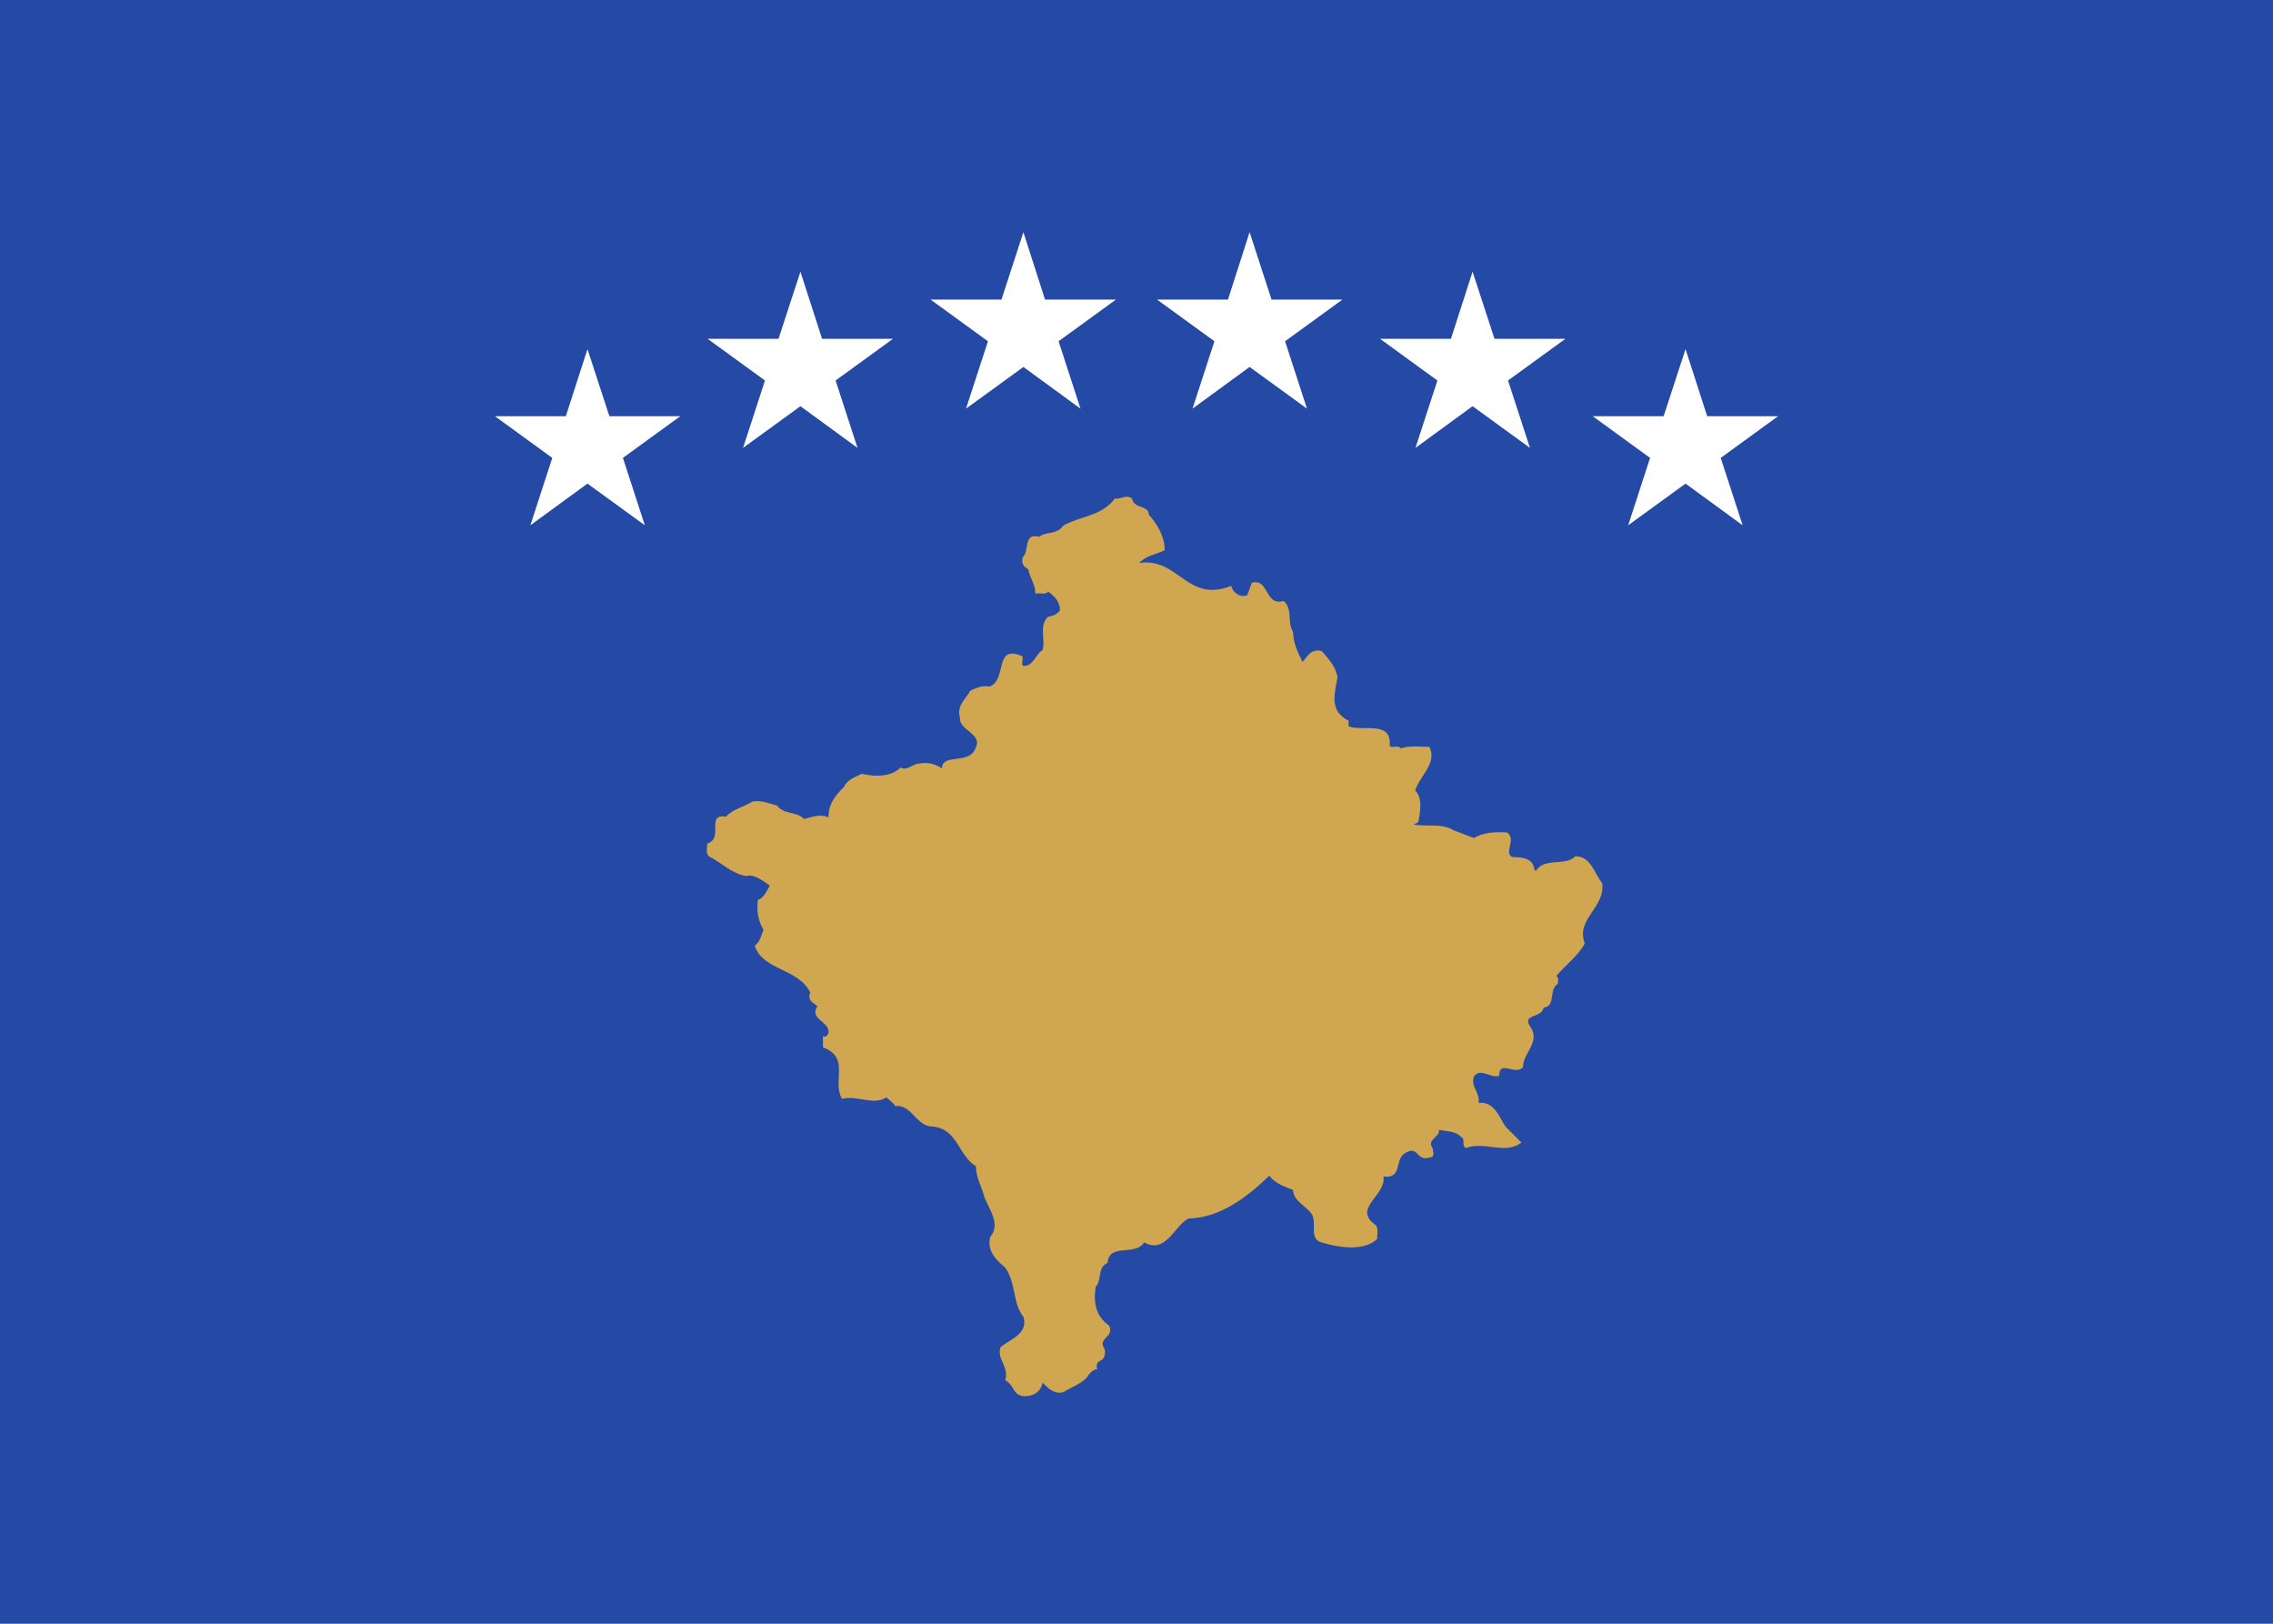
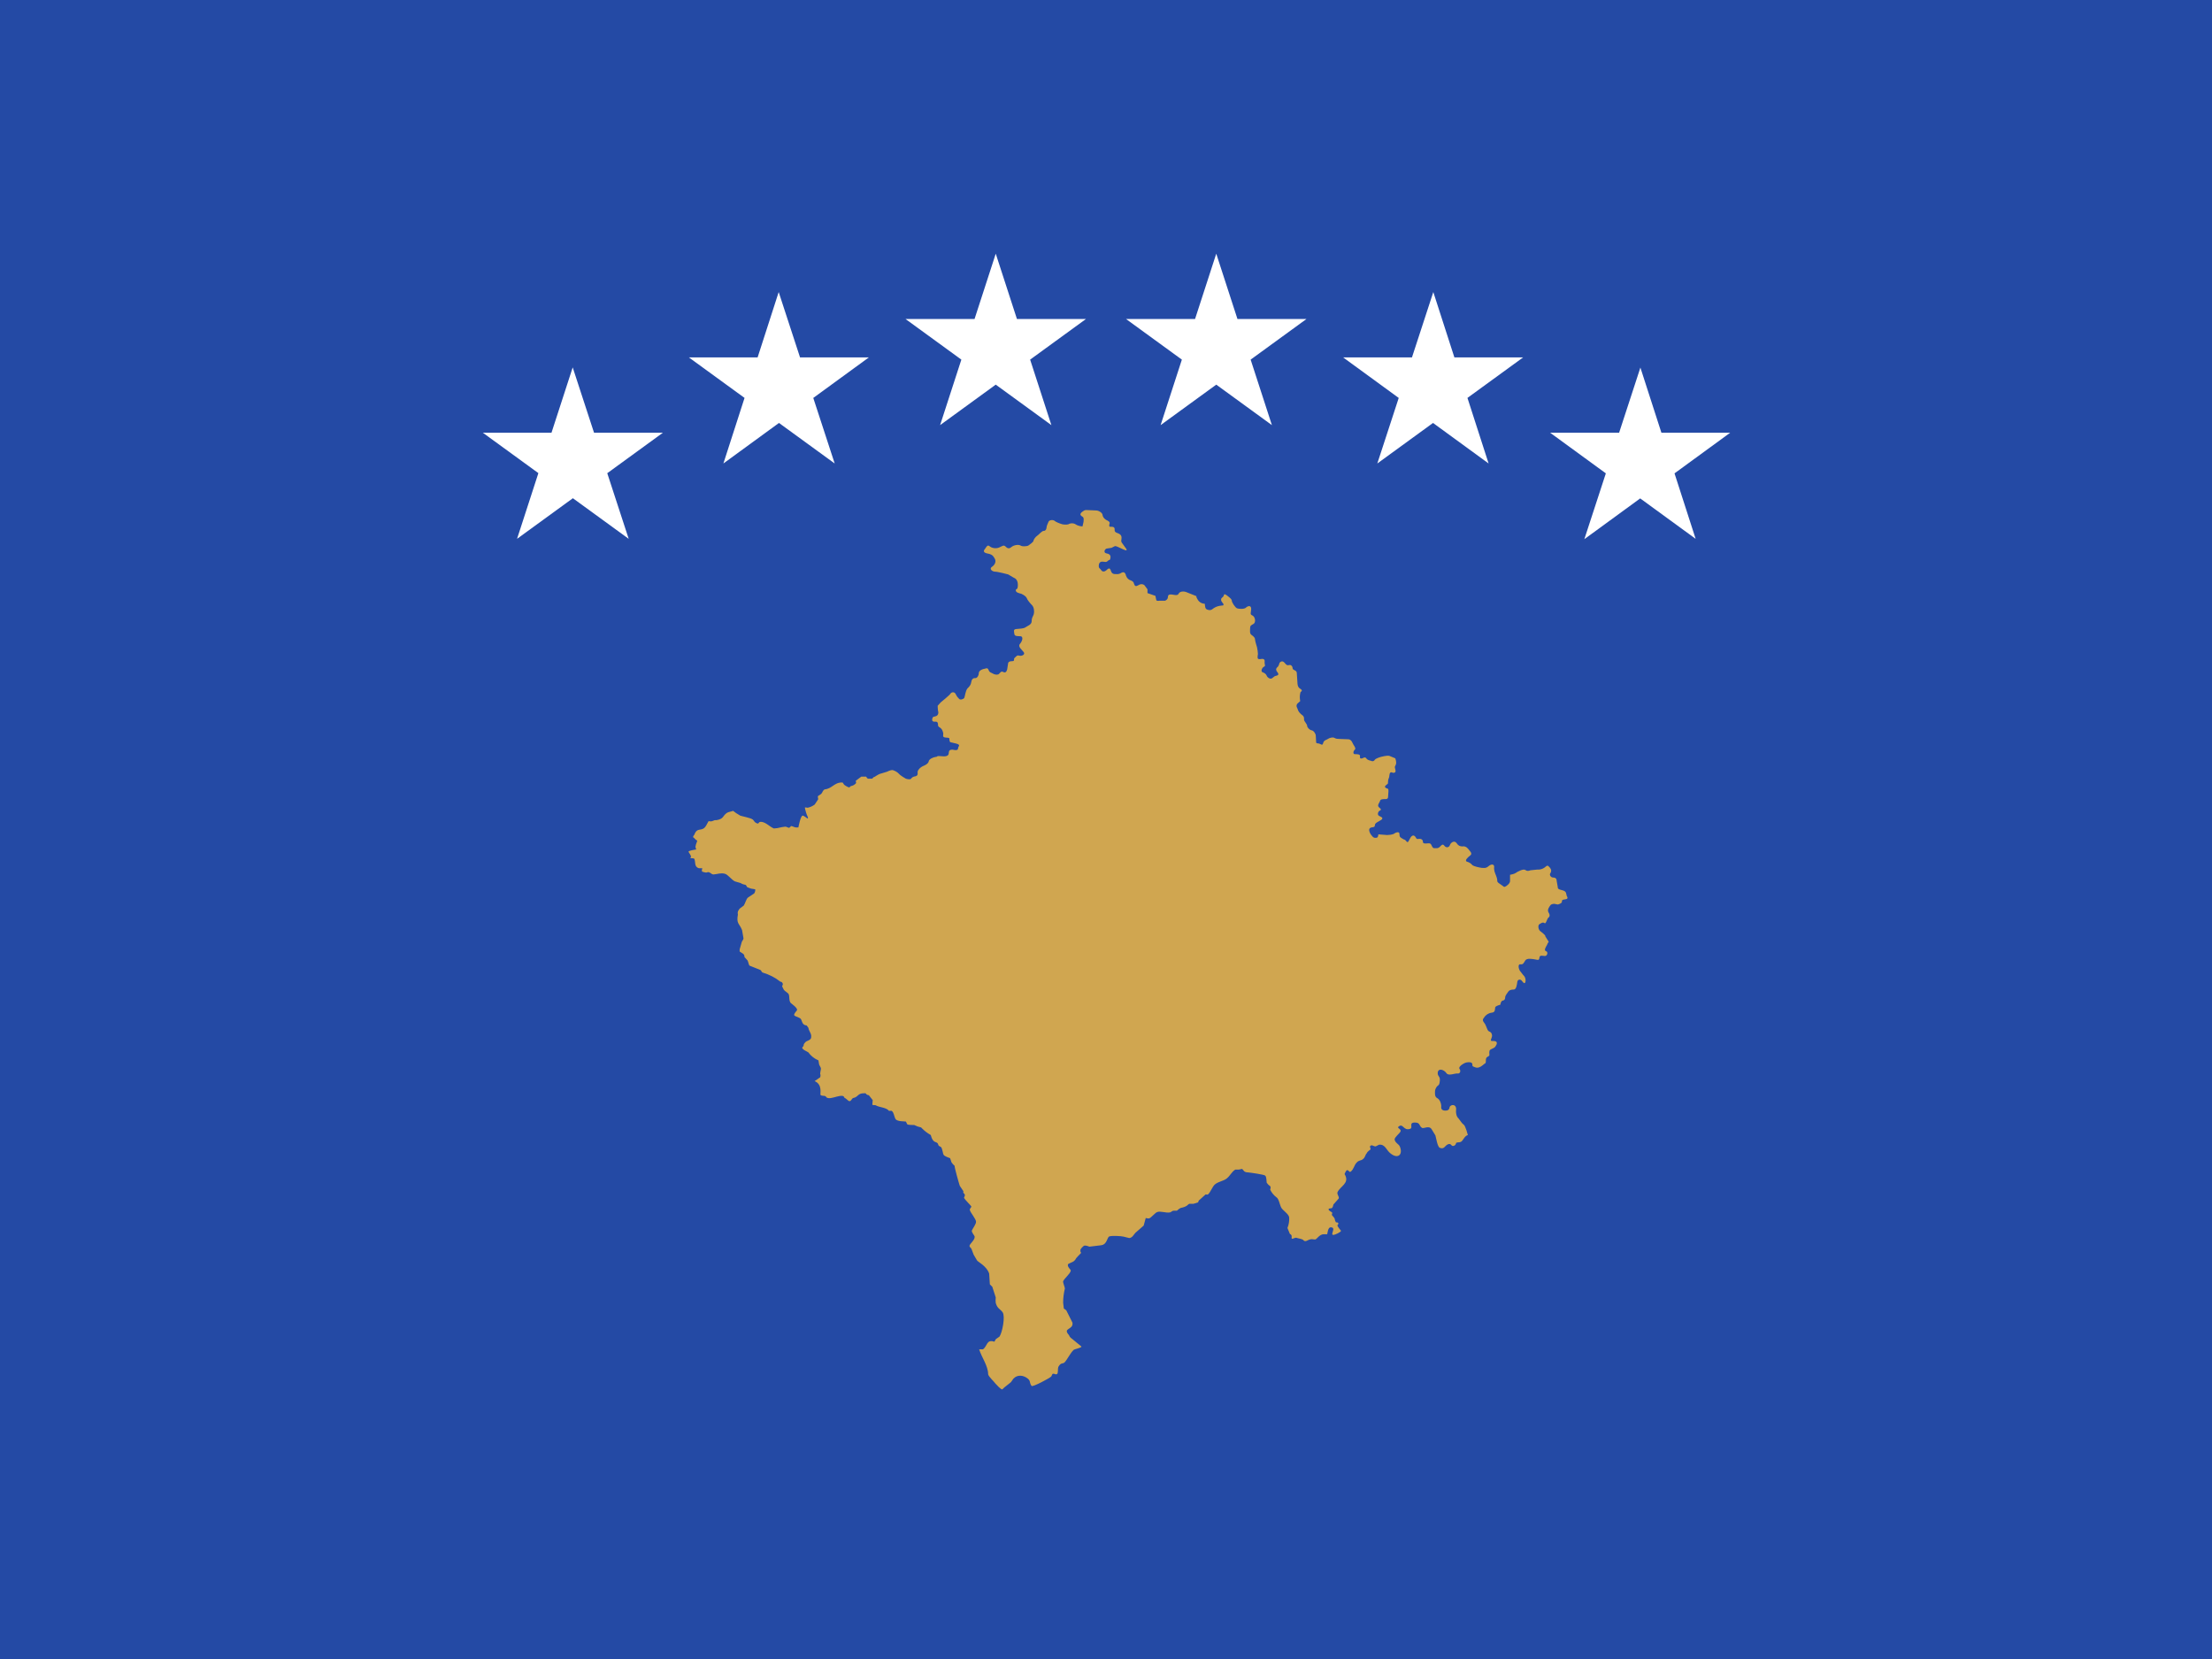
- <svg xmlns="http://www.w3.org/2000/svg" height="600" width="840">
-   <path fill="#244aa5" d="M0 0h840v600H0z" />
-   <path d="M424.541 190.135c3.515 4.101 5.868 8.2 5.868 13.185-2.951 1.459-7.028 2.054-9.381 4.69 14.651-2.055 17.57 14.934 33.978 8.487.596 2.353 2.95 4.407 5.867 3.519l1.757-4.68c6.432-1.756 4.675 8.785 11.731 6.73 3.517 2.934 1.164 7.907 3.517 11.437 0 4.094 1.758 7.608 3.513 11.122 1.759-2.04 2.92-4.974 7.028-4.095 2.919 3.217 5.272 6.15 5.865 9.664-1.19 6.745-2.947 12.596 4.08 16.11v2.054c4.707 2.055 15.249-2.054 15.249 6.15-.598 2.934 2.917.298 4.109 2.055 2.919-1.177 7.028-.58 10.541-.58 2.919 6.15-3.513 10.541-5.27 16.11 2.917 2.919 1.757 8.204 1.161 11.702l-1.758.879c4.675.878 10.54-.565 14.652 2.07l7.624 2.918c3.513-2.038 7.593-2.352 12.298-2.038 3.514 2.636-1.191 7.027 1.758 9.067 4.11 0 7.624.597 8.189 4.111l.595 1.16c2.919-5.271 11.138-1.758 14.653-5.552 5.866 0 7.026 6.432 9.944 9.946 1.193 9.097-9.944 13.209-6.431 22.275-2.353 4.391-7.028 7.907-10.541 12.016 1.16.596.564 2.04.564 2.918-3.514 2.071-.564 8.22-5.271 8.787-.565 3.826-7.593 2.352-5.27 6.46 4.704 6.15-2.323 9.947-2.323 15.531-2.95 3.231-8.816-2.95-8.816 3.231-3.514.878-7.027-3.23-9.35.284-1.19 4.11 2.323 5.553 1.758 9.663 5.836-.597 7.593 5.27 9.946 8.785l5.867 5.866c-5.867 4.675-13.491-.597-20.52 2.039-1.757-.878 0-3.2-1.757-4.078-1.758-2.072-5.27-2.072-8.189-2.638.565 2.638-4.705 3.515-2.352 6.715 0 .878 1.16 3.514-1.162 3.514-4.706 1.475-4.11-4.078-8.22-2.04-5.27 2.04-1.16 9.947-8.784 9.068 1.16 7.06-11.703 11.735-2.919 17.884 1.16 1.162.565 3.514.565 5.27-5.272 4.707-14.623 2.95-20.488 1.192-4.706-1.191-1.757-7.058-3.513-10.258-1.758-2.95-7.028-4.989-7.028-9.099-3.517-1.445-6.463-2.35-8.816-5.271-8.188 7.906-18.163 15.53-29.869 15.812-5.27 2.636-8.219 13.21-16.408 8.815-3.216 5.273-12.895 0-13.476 7.595-3.812 1.474-2.055 6.462-4.392 8.784-.879 5.866 0 10.854 4.973 14.37 2.054 4.391-4.393 4.391-1.758 8.503.597 1.444 0 3.513-.878 4.109-1.757.878-2.337 1.758-1.757 3.514-1.459 0-2.053.878-3.216 2.039-1.475 2.918-6.15 4.392-9.38 6.432-3.217.878-5.57-1.444-7.61-3.514-.596 3.231-3.23 4.989-6.446 4.989-4.691 0-3.812-4.11-7.327-5.867 1.46-5.271-3.23-7.593-1.757-12.3 3.811-2.917 10.244-4.987 8.487-11.136-4.094-4.958-2.635-12.3-6.73-18.166-2.635-2.322-7.027-5.835-5.569-11.42 3.812-4.392 0-9.663-2.054-14.338-.878-3.827-3.216-7.34-3.216-11.734-6.447-3.796-6.746-13.773-15.828-14.651-6.447 0-7.608-8.19-14.056-7.625-.595-1.16-2.054-2.038-3.23-3.2-4.675 3.2-10.542-.878-16.394.565-3.812-6.432 3.216-15.217-7.043-19.045v-4.078c1.177.564 1.757-.598 2.055-1.193.58-4.392-7.327-4.957-4.094-9.946-1.758-1.474-3.812-2.07-2.636-4.988-4.407-9.068-17.585-8.189-20.518-17.287 2.352-2.038 2.352-4.11 3.232-5.866-2.056-3.515-2.636-7.311-2.056-11.107 2.056-.597 3.216-3.231 4.393-5.303-2.636-1.756-5.853-4.391-8.786-3.513-5.27-.878-9.083-4.957-13.773-7.31-1.176-1.162-.58-3.231-.58-4.675 6.447-2.072-.878-11.154 7.028-9.977 2.056-2.635 6.447-3.514 9.665-5.569 3.23-.58 5.866.596 9.082 1.475 2.635 3.499 7.326 2.04 9.96 4.972 2.636-.595 5.868-2.055 9.084-.595 0-4.974 2.338-7.907 5.866-11.422.58-2.04 3.797-3.513 6.432-4.675 4.99 1.162 10.84 1.162 14.37-2.353 2.338 1.474 4.393-1.458 7.028-1.458 3.215-.596 5.851.282 8.204 1.757.283-5.868 10.541-.88 12.597-7.907 2.338-4.691-6.447-6.447-5.867-10.557-1.46-4.691 2.055-7.028 3.811-10.244 2.055-.88 4.393-2.055 7.028-1.475 6.746-2.338 1.474-16.11 12.315-11.122 0 1.46-.596 3.216.282 3.514 3.812 0 4.397-4.396 7.044-5.866 1.16-4.094-1.474-9.082 2.04-12.3 1.757-.297 3.23-.877 4.392-2.352 0-3.216-1.757-4.972-4.393-7.028-.878 1.464-3.216.298-4.686.88 0-3.515-2.044-5.852-2.64-9.084-1.757-.878-2.635-2.337-2.04-4.393 2.636-2.635 0-9.082 6.15-7.62 2.338-2.043 6.447-.584 8.785-4.099 6.15-3.513 14.353-3.513 19.044-9.96 2.055.297 4.393-1.757 6.447 0 .582 3.81 6.151 2.336 6.151 5.858" style="fill:#d0a650" />
-   <path style="fill:#fff" d="m469.9 110.7-8.1-24.9-8 24.9h-26.2l21.2 15.4-8.1 24.9 21.1-15.4L483 151l-8.1-24.9 21.2-15.4zM552.3 125.2l-8.1-24.8-8 24.8H510l21.2 15.4-8.1 24.9 21.1-15.4 21.2 15.4-8.1-24.9 21.2-15.4zM630.9 153.8l-8-24.8-8.1 24.8h-26.2l21.2 15.4-8.1 24.9 21.2-15.4 21.1 15.4-8.1-24.9 21.2-15.4zM386.2 110.7l-8-24.9-8.1 24.9h-26.2l21.2 15.4L357 151l21.2-15.4 21.1 15.4-8.1-24.9 21.2-15.4zM303.8 125.2l-8-24.8-8.1 24.8h-26.2l21.2 15.4-8.1 24.9 21.2-15.4 21.1 15.4-8.1-24.9 21.2-15.4zM225.2 153.8l-8.1-24.8-8 24.8h-26.2l21.2 15.4-8.1 24.9 21.1-15.4 21.2 15.4-8.1-24.9 21.2-15.4z" />
+ <svg xmlns="http://www.w3.org/2000/svg" id="flag-icons-xk" viewBox="0 0 640 480">
+   <path fill="#244AA5" d="M0 0h640v480H0z" />
+   <path fill="#D0A650" d="M253 224.8s1.2-.8 1.6-.9l2-.6s1-.5 1.5-.5 1.6.6 2 1.1 2 1.4 2 1.4 1.2.4 1.5 0q.4-.6 1.3-.7.7-.2.6-.9c-.1-.7.2-.9.6-1.4.5-.5 1.3-.8 1.3-.8s1.2-.5 1.3-1.2 1.3-1.2 2-1.3c.7 0 0-.4 1.8-.2 1.7.2 2-.4 2-.9.1-.5 0-1 1.1-1q1.6.4 1.6-.4c0-.6 1-1-.7-1.4-1.8-.5-1.6-.1-1.8-1 0-.7 0-.6-1.1-.7s-.6-.7-.7-1.3q-.2-.9-.6-1.3c-.3-.4-.9-.4-.9-1s-.1-1-.7-1q-1 .1-1-.5 0-1 .8-1 1-.2 1-1.2c-.2-.6-.2-1.9-.2-1.9l.9-1s2.6-2.1 2.8-2.5 1.1-.7 1.5.1.6 1 1 1.4c.3.4 1.3.1 1.5-.3s.3-1.9.9-2.7q1-.9 1.1-1.8.2-1.3 1.2-1.2c.6 0 1-.9 1-1.4q0-.8 1.2-1.2c.8-.1 1.3-.6 1.6.2s.6.7 1.1 1q1 .6 1.8.3c.5-.4.7-1 1.3-.7q.9.5 1.2-.7l.3-1.9s.1-.5 1.1-.5.3-.6.8-1 .6-.8 1.3-.6 1.8-.3 1.3-1-1.8-1.6-1.1-2.4 1-2 .3-2.2c-.7-.1-1.8.1-1.9-.6-.1-.8-.4-1.4.5-1.5s2.2-.1 2.7-.5 1.8-.7 1.8-1.8.4-1.3.6-2 .1-2-.5-2.6-1.4-1.6-1.5-2q-.3-.7-1.6-1.3c-.8-.2-1.6-.4-1.6-1s.6.1.6-1.6-1.1-2-1.1-2l-1.7-1s-3-.8-3.8-.8-1.8-.8-.9-1.4 1.2-1.5.9-2.2c-.4-.7-.6-1.3-1.9-1.6q-2-.3-1-1.4c.5-.7.7-1.3 1.4-.7.6.5 1.8.7 2.7.3s1.3-.8 1.8-.3 1 .8 1.7.2 2-.8 2.6-.5c.5.4 2 .3 2.4 0s1.4-1 1.4-1.3.6-1.2 1.1-1.5 1.3-1.4 1.9-1.4.8-.7.8-1c0-.5.5-1.4.6-1.7s1.2-.8 2 0c.9.5 2 .8 2 .8s1 .2 1.7 0a2 2 0 0 1 2.1 0c.9.6 2 .6 2 .6l.3-1.3c0-.4.2-1.2-.3-1.5s-1-.7-.1-1.4 1-.5 1.9-.5l2.2.1c.7 0 1.8.7 1.8 1.3q.1.8 1 1.4c.6.3 1.3.6 1 1.2q-.3 1 .6.8 1 0 .9.9-.1.7 1 1 1 .4 1 1.2c0 .8-.2.9 0 1.4l1 1.4s1.3 1.5-.4.7c-1.6-.7-2-1-2.5-1l-1 .5-1.3.2c-.6 0-1.2 1.2-.2 1.4q1.3.2 1.2 1.2c-.1 1-.3.5-.8 1s-.8.2-1.6.2-1 .7-1 1.3.3.6.6 1q.6 1 1.6.2c.5-.5 1-.9 1.3.1s.9 1 1.5 1q.9.1 1.6-.4 1-.5 1.3.9.4 1 1.3 1.3t1 1q.3 1 1.1.5 1.1-.7 1.9-.1l.9 1.2v1.1l2.3.8.2 1q0 .6 1 .4h1.6s.8-.3.8-1q0-.9 1-.8c.5 0 1.8.5 2.1-.2s1.4-.8 2.2-.5l3 1.2s-.3 0 .4 1.1 2 1.1 2 1.1 0 1 .3 1.4 1.3.6 1.8.2q1-.8 2.1-1c1.1-.2 1.2 0 1.2-.4s-.7-.7-.7-1.4.7-.6.8-1.3c.1-.6.8 0 1.3.4s1 .8 1 1.2c0 .5 1 2 1.5 2.2s2.1.3 2.6-.2 1.6-.8 1.5.5-.4 1.4.4 1.8 1 2 .3 2.4-1 .5-1 1.2-.2 1.6.4 2q1 .7 1 1.2c0 .5.6 2.4.6 2.4s.4 1.9.2 2.3c0 .5-.3 1.2.7 1.1q1.4-.3 1.3.7c-.1 1 .4 1.2-.2 1.5s-1 1.4-.4 1.6q.9.3 1.2 1c.1.4 1 1.2 1.6.7s.7-.6 1.2-.7.8-.4.3-1q-.7-.8-.1-1.4c.5-.3.7-1.3.7-1.3s.7-1 1.5 0 1 .6 1.5.6.8.5.8 1 1.2.5 1.2 1.3l.2 3s0 1.1.7 1.5q1 .6.2 1-.3 1-.2 2c.1 1 .2.5-.3 1q-1 .7-.5 1.6c.3.6.2 1 1.1 1.8 1 .7.9 1 .9 1.6 0 .5.9 1.3.9 1.8s.7 1.2 1.3 1.3 1.2 1 1.2 1.6l.1 1.9s0 .3.6.3 1.2.8 1.4 0c.2-1 1-1 1.4-1.3s1.4-.6 1.9-.3 1 .3 1.5.3l2.6.1s.6 0 1 .8c.3.8 1.3 1.8.8 2.2s-.6 1.3 0 1.3 1.5 0 1.5.5q-.2 1 .7.7.8-.5 1.1 0t1.3.7q.8.4 1.2-.3c.3-.4 1.7-.8 1.7-.8s1.8-.5 2.5-.3l1.7.7s.4 1 .2 1.7-.5.5-.2 1.5-.3 1-.7 1q-.9-.5-1 .7c0 .8-.4 1-.4 1.8s0 .6-.5 1q-.8.6.1 1c.7 0 .5.8.5 1.2l-.1 1.4s0 .5-.7.5-1.5 0-1.6.5-1 1.3-.3 1.9q1 .7.1 1c-.4.3-.8 1.3.2 1.6q1.2.5.2 1.1c-.6.4-1.7.8-1.7 1.4s-.3.6-1 .7q-1.2.3-.2 2c.8 1.1 1 1 1.6 1s.6-1 .6-1l2.5.2q1 0 1.9-.3c.5-.4 1.7-.9 1.7 0s.3 1 .8 1.3c.6.5.7.1 1.2.8.5.6.6 0 1-.7.3-.7 1-1.4 1.6-.6.5.9.5.6 1.2.6s1 .4 1 .9.6.5 1.5.4.9.5 1.2 1 .5.4 1 .4q.7.1 1.2-.4c.4-.4.8-1 1.3-.3s1.4.5 1.6-.2c.3-.8 1.3-1.4 1.9-.6.6.9 1 .9 1.6 1q1-.2 1.7.6c.4.6 1.5 1.4.7 2s-1.7 1.5-1 1.8a3 3 0 0 1 1.6 1c.5.4 2 .7 2.7.8.7 0 1.2.2 2-.5s1.7-.6 1.6.3.3 1.8.3 1.8.6 1.4.6 1.9-.1.6 1 1.3c1 .6.8 1 1.7.4q1.1-.8 1-1.5v-1.7s1.2-.2 1.6-.5c.5-.4 2.3-1.3 2.8-.9s1 .3 1.5.1l1.9-.2c.4 0 1.2.1 2.2-.6.9-.8.9-.6 1.5 0q.7.8.2 1.6c-.4.4 0 1.3.8 1.3s1 .5 1 1l.3 1.7c0 .4 0 .7 1.4 1 1.2.3 1 1 1.2 1.6q.6.9-.4 1c-1 .1-1 .3-1 .8-.2.5-1.2.7-1.2.7l-1-.2s-.8 0-1.1.4-1 1.3-.6 2q.7 1.1 0 1.6c-.4.3-.7 1.9-1.1 1.6-.5-.4-1 0-1.5.3s-.4 1.7.5 2.2q1.4 1.1 1.2 1.3l1 1.6s-.3.3-.5.9c-.3.5-1 1.6-.3 1.8s.4 1.4-.3 1.4-1.5-.4-1.6.5-.5.6-1.2.5-2.4-.5-2.9.3-.6 1.2-1.4 1.1-.5 1.3-.2 1.8l1 1.3s.7.5.7 1.6q-.1 1.4-1 .2c-.4-.7-1.3-.6-1.4.2s-.3 2.2-1 2.2q-1.2 0-1.6.6c-.3.4-.9 1.2-.9 1.6s-.1.9-.7 1-.7 1.2-.7 1.2-1.4.3-1.5.8.1 1.4-1 1.5a3 3 0 0 0-2.2 1.4q-.7.7 0 1.5c.7.8.8 2.2 1.4 2.5q.9.3.9 1.3c-.1.9-.8 1.5.1 1.5q1.6-.1 1.2 1c-.4.7-.4.8-1 1.1-.8.4-1.1.4-1.1 1.2s.2.9-.4 1.2-.6.7-.6 1.4-.2.4-.9 1.1q-1.2 1-2.2.6c-1-.4-.7-.2-.8-.9s-1.1-.6-1.7-.5-1.4.7-1.4.7-1 .7-.6 1.2.2 1.4-.6 1.3-2.6.8-3.2-.1-2.2-1.6-2.5-.3c-.2 1.2.7 1.1.6 2.4s-.3 1.3-.8 1.7q-.5.6-.6 1.3c0 .5-.2 1.7.6 2.1s1.2 1.6 1.2 2.3q-.2 1.1.8 1.3 1.5.2 1.6-.9c.1-.7 1.7-1.2 1.9.3q-.2 2.1.7 2.9c.5.6 1 1.5 1.5 1.8s1.2 3 1.2 3c-1.1.3-1.4 1.8-2.1 2-.4.2-.9 0-1.3.3q-.1.6-.6.8c-.9.4-.7-.9-1.8-.4-.9.4-1 1.5-2.3 1-.7-.2-1.1-3-1.3-3.6l-1.1-1.8c-.8-1.2-2.3 0-2.8-.4-.8-.5-.5-1.4-1.7-1.5-2.4-.2-.7 1.5-1.7 1.8-2 .7-2-1.8-3.4-.6-.5.4 1 .7.6 1.4-.3.6-1.7 1.6-1.7 2.3.2 1 1.2 1.3 1.5 2 1 2.3-.5 3.8-2.7 2-1.2-.9-1.5-2.7-3.3-2.5l-1 .5c-.5 0-.8-.4-1.3-.3-.7.3 0 .8-.2 1.2 0 0-1 .7-1 1-.6.6-.4 1.2-1.2 1.8-.6.5-1.1.2-1.8 1-.7.7-.8 1.9-1.7 2.6-.5.4-.8-1.1-1.4-.1l-.2.4q-.3.4 0 .7c1.2 2.4-1.4 3.2-2.2 4.9-.3.7.6 1.3.3 1.9l-1.5 1.7c0 .2-.2.8-.4 1s-1 0-1 .4.8.7 1 .9-.2.7 0 .8c1.2 1.3.5.9 1.1 2 .1.2.5-.1.7.3s-.4.4-.2.8c0 .2 1 1.4 1 1.4 0 .4-1.8 1.2-2.2 1.2-1.1 0 1-2.2-.8-2.2-.8 0-.9 1.7-1 2h-1c-1.2 0-2 1.4-2.4 1.5s-1-.2-1.5 0c-.4 0-1 .5-1.4.5q-.4 0-.7-.4c-.5-.3-1.5-.4-2-.6-.4 0-1 .4-1.2.3-.3-.2.3-1-.6-1.4l-.7-1.7q.6-1.5.5-3.1c-.2-1.1-2-2-2.4-3-.3-.6-.6-2.4-1.3-2.8a6 6 0 0 1-1.8-2.2c0-.2.3-.6 0-1q-.6-.4-1-1c-.1-.4 0-1.8-.5-2.1s-4-.8-5-.9q-.6 0-1-.3l-.6-.7-1 .2h-1c-1.1.7-1.4 1.7-2.5 2.6-1.1.8-2.3.8-3.4 1.7-.7.6-1.2 2.1-1.9 2.8-.3.3-.7 0-.8.1l-2 1.8q0 .3-.2.5l-1.3.4h-1.2c-.5.2-.5.8-2.5 1.2l-.5.3-.6.5h-.9c-.5 0-.8.5-1.2.5-1 .2-2.8-.5-3.6-.1-.5.1-1.8 1.7-2.3 1.8q-.4.1-1-.1l-.6 2.2-2.4 2.1-.8 1q-.5.5-1 .5l-1.6-.4c-.8-.2-3.3-.3-4-.1-.9.1-.6 2.4-2.6 2.6l-3.3.4c-.1 0-.8-.4-1.5-.3-.3.1-1.1 1-1.1 1.2v.5l.2.4c-.4.5-1.4 1.3-1.7 2l-.4.4c-.2.2-1.6.7-1.7.9-.3.8 1 1.6.8 1.9-.3 1-1.7 2-2.2 3-.1.4.5 1.7.5 2.1q-.5 2.1-.5 4.1l.2 1.7.7.5 1.8 3.6c.3 2.2-3 1.4-1 3.6q.2.6.8 1l2.8 2.3c0 .4-2 .7-2.3 1-1 1-1.7 2.6-2.6 3.6-.6.5-1-.1-1.8 1.3-.2.5 0 1.6-.3 2-.5.4-.8-.2-1.3 0-.2 0-.3.7-.5.8-.5.5-5.2 3-5.6 2.7-.2-.1-.5-.9-.5-1.1q-.1-.6-.6-1c-1.2-1-3-1.3-4.2 0l-.7 1-2 1.6-.5.5c-.5 0-1.6-1.3-2-1.7-.4-.6-2-2-2.1-2.7 0-2.4-1.9-4.9-2.6-7.2h1.1c1.3-.9 1-3 3.3-2.2.3-.4.3-.8.8-1l.7-.5c.8-1.2 1.7-5.8.9-7-.7-1-1.5-1-2-2.7q-.1-.7 0-1.6l-1-3.1-.7-.7-.2-3.1c-.7-2.2-3.4-3.5-3.5-3.8l-1-1.7-.6-1.6c-.1-.3-.6-.6-.6-.9 0-.6 1.6-1.7 1.5-2.7 0-.3-1-1.3-.8-1.8s1.2-1.8 1.2-2.5c0-.8-1.6-2.6-1.8-3.4-.1-.5.6-.8.4-1.1s-1.8-1.9-2-2.3c-.3-.3.5-.7 0-1.3-.6-.5-.1-.4-.3-.8l-1-1.5c-.2-.5-1.6-5.5-1.5-5.8q-.5-.4-.9-1l-.4-1.2s-1.6-.5-1.9-1c-.2-.3-.3-1.6-.7-2.2l-.7-.4-.3-.7c-.5-.6-1.4 0-2-2.4q-1.4-.8-2.4-1.8l-.4-.4q-1-.2-2-.7c-.3 0-1.8 0-2-.2l-.4-.8c-.8-.1-2.2 0-2.9-.6-.5-.5-.6-2.8-1.6-2.5h-.4c-.7-1-2.9-1-3.8-1.6-.2-.1-1 0-1-.2l.1-1.3-1.1-1.4c-.9-.2-.6-.3-1-.6-1.5 0-1.7.2-2.6 1q-.4.3-1 .4c-.5.3-.6 1.2-1.3.8l-.6-.5c-.4-.4-.6-.2-.8-.8-1.2-.7-4.5 1.5-5.2 0-.6-.3-1 0-1.5-.4-.2-.2.7-3-1.7-4l1.6-1.1q.2-.6 0-1c0-.5.3-1.4.2-1.7l-.5-1-.2-1.2-.8-.4q-1-.6-1.7-1.4l-.4-.5c-.4-.3-1.8-.8-1.8-1.4l.4-.5q0-.5.3-.8c.6-1 2.1-.5 1.9-2.2-.1-.8-.7-1.4-.8-2.2l-.5-.7c-1.5-.1-1.3-1.6-1.8-2-1.5-1-2.7-.4-1-2.4.2-.7-1.5-1.8-1.8-2.1-.6-.6-.3-1.9-.6-2.5 0-.3-1.1-.9-1.4-1.3l-.5-1v-.1q.4-.6 0-1c-.1-.3-.6-.2-.7-.4q-2-1.6-4.9-2.5c-.5-.2-.3-.6-.8-.8l-3-1.2c-.2 0-.4-1.1-.6-1.5l-.9-1c0-1-.6-1-1.4-1.6v-.6l.6-2.1c.1-.4.6-.8.5-1.2l-.4-2.3c-.8-2-1.7-1.8-1.2-4.5q-.2-.8.3-1.4l.2-.3 1.2-.9c.4-.6.7-1.9 1.2-2.3l1.8-1.2c.2-.2.4-.9.3-1.2l-1.2-.2-1.1-.4-.3-.5-.2-.2q-.8-.1-1.4-.5l-1.7-.5c-1-.5-2-2-2.9-2.2-1.2-.3-2 .1-3.2.2-.7 0-.7-.4-1.3-.6-.8-.3-.2.4-2-.2-.3-.2 0-.8 0-1h-1c-1.4-.4-.9-1.8-1.3-2.7-.1-.2-.8-.2-1-.2l-.2-.2.2-.1c.2-.4-.7-1.4-.7-1.6.1-.3 2-.6 2.2-.6q0-.4-.2-.7.1-.8.5-1.7v-.2c-.6-.3-.7-.7-1.2-1q.1-.4.4-.7c.9-2.5 2.3-.5 3.5-2.8l.6-1.1h.2q.4.1.8 0l.8-.3h.5c2.2-.4 1.7-1.2 3-2.1.4-.3 1.4-.4 1.8-.6q.7.6 2.1 1.4c.7.2 3 .7 3.4 1 .5.2.6.8 1 1 1.3.8.5-.4 1.8-.2s2.3 1.4 3.5 1.9l1-.1c.3-.1 2.3-.5 2.5-.4l.8.3c.3.1.5-.5.8-.5.8.2.8.5 2 .4 0 0 .6-3.3 1.2-3.4.3-.1 1.2.7 1.4.8.4.1 0-.7 0-.7-.2-.3-.8-2.3-.7-2.5l.8.1q1-.2 2-.9l1-1.5c.1-.2-.2-.8 0-1l.9-.6c.4-.4.4-1 1-1.3 2-.2 2.7-1.8 4.6-2h.6l.4.6c0 .1 1.3.9 1.5.8q.3-.1.5-.4c.3.1 1.4-.5 1.5-.9l-.1-.6 1.6-1.2h1.4q.2.4.5.6h1.2c.2 0 .3-.5.7-.5" />
+   <path fill="#FFF" d="M351.9 73.4 368 123l-42.2-30.7H378L335.8 123zm62.8 11.1 16 49.6-42.1-30.7h52.1l-42.2 30.7zm59.9 21.8 16 49.6-42.1-30.7h52.1L458.4 156l16.2-49.6zM288.1 73.4 272 123l42.2-30.7H262l42.2 30.7zm-62.8 11.1-16 49.6 42.1-30.7h-52.1l42.2 30.7zm-59.6 21.8 16.2 49.6-42.2-30.7h52.1l-42.2 30.7z" />
</svg>
